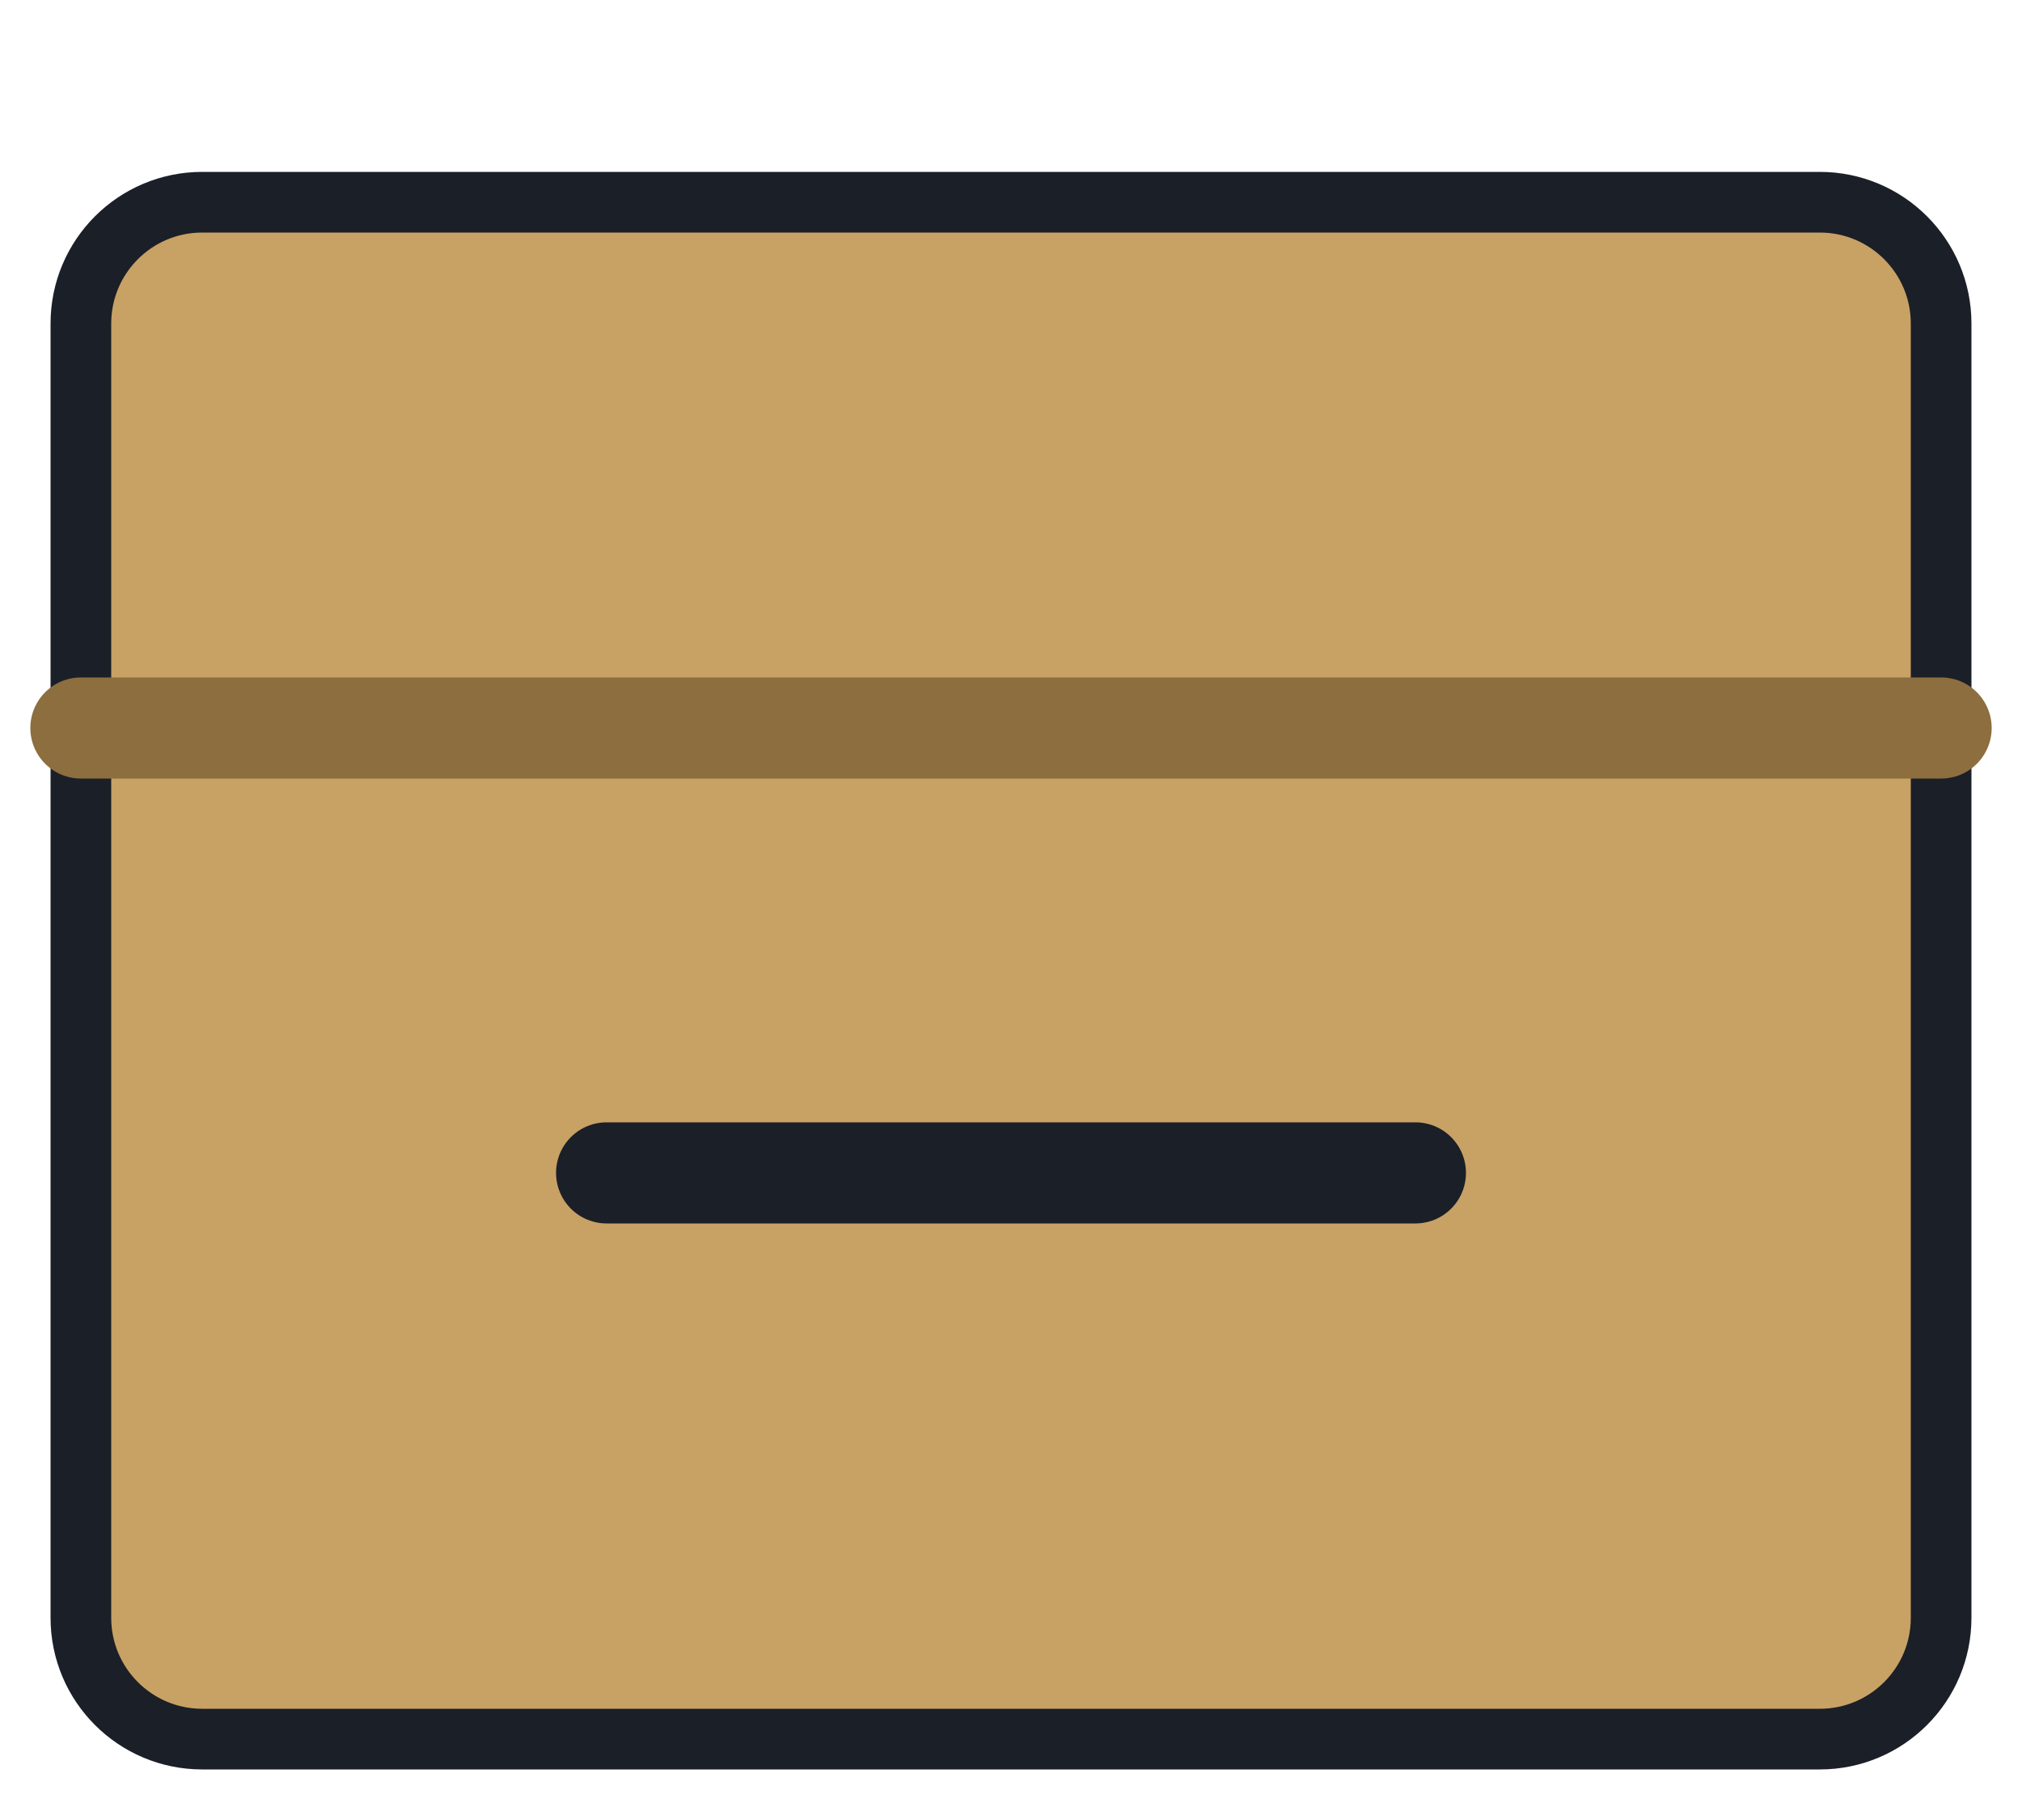
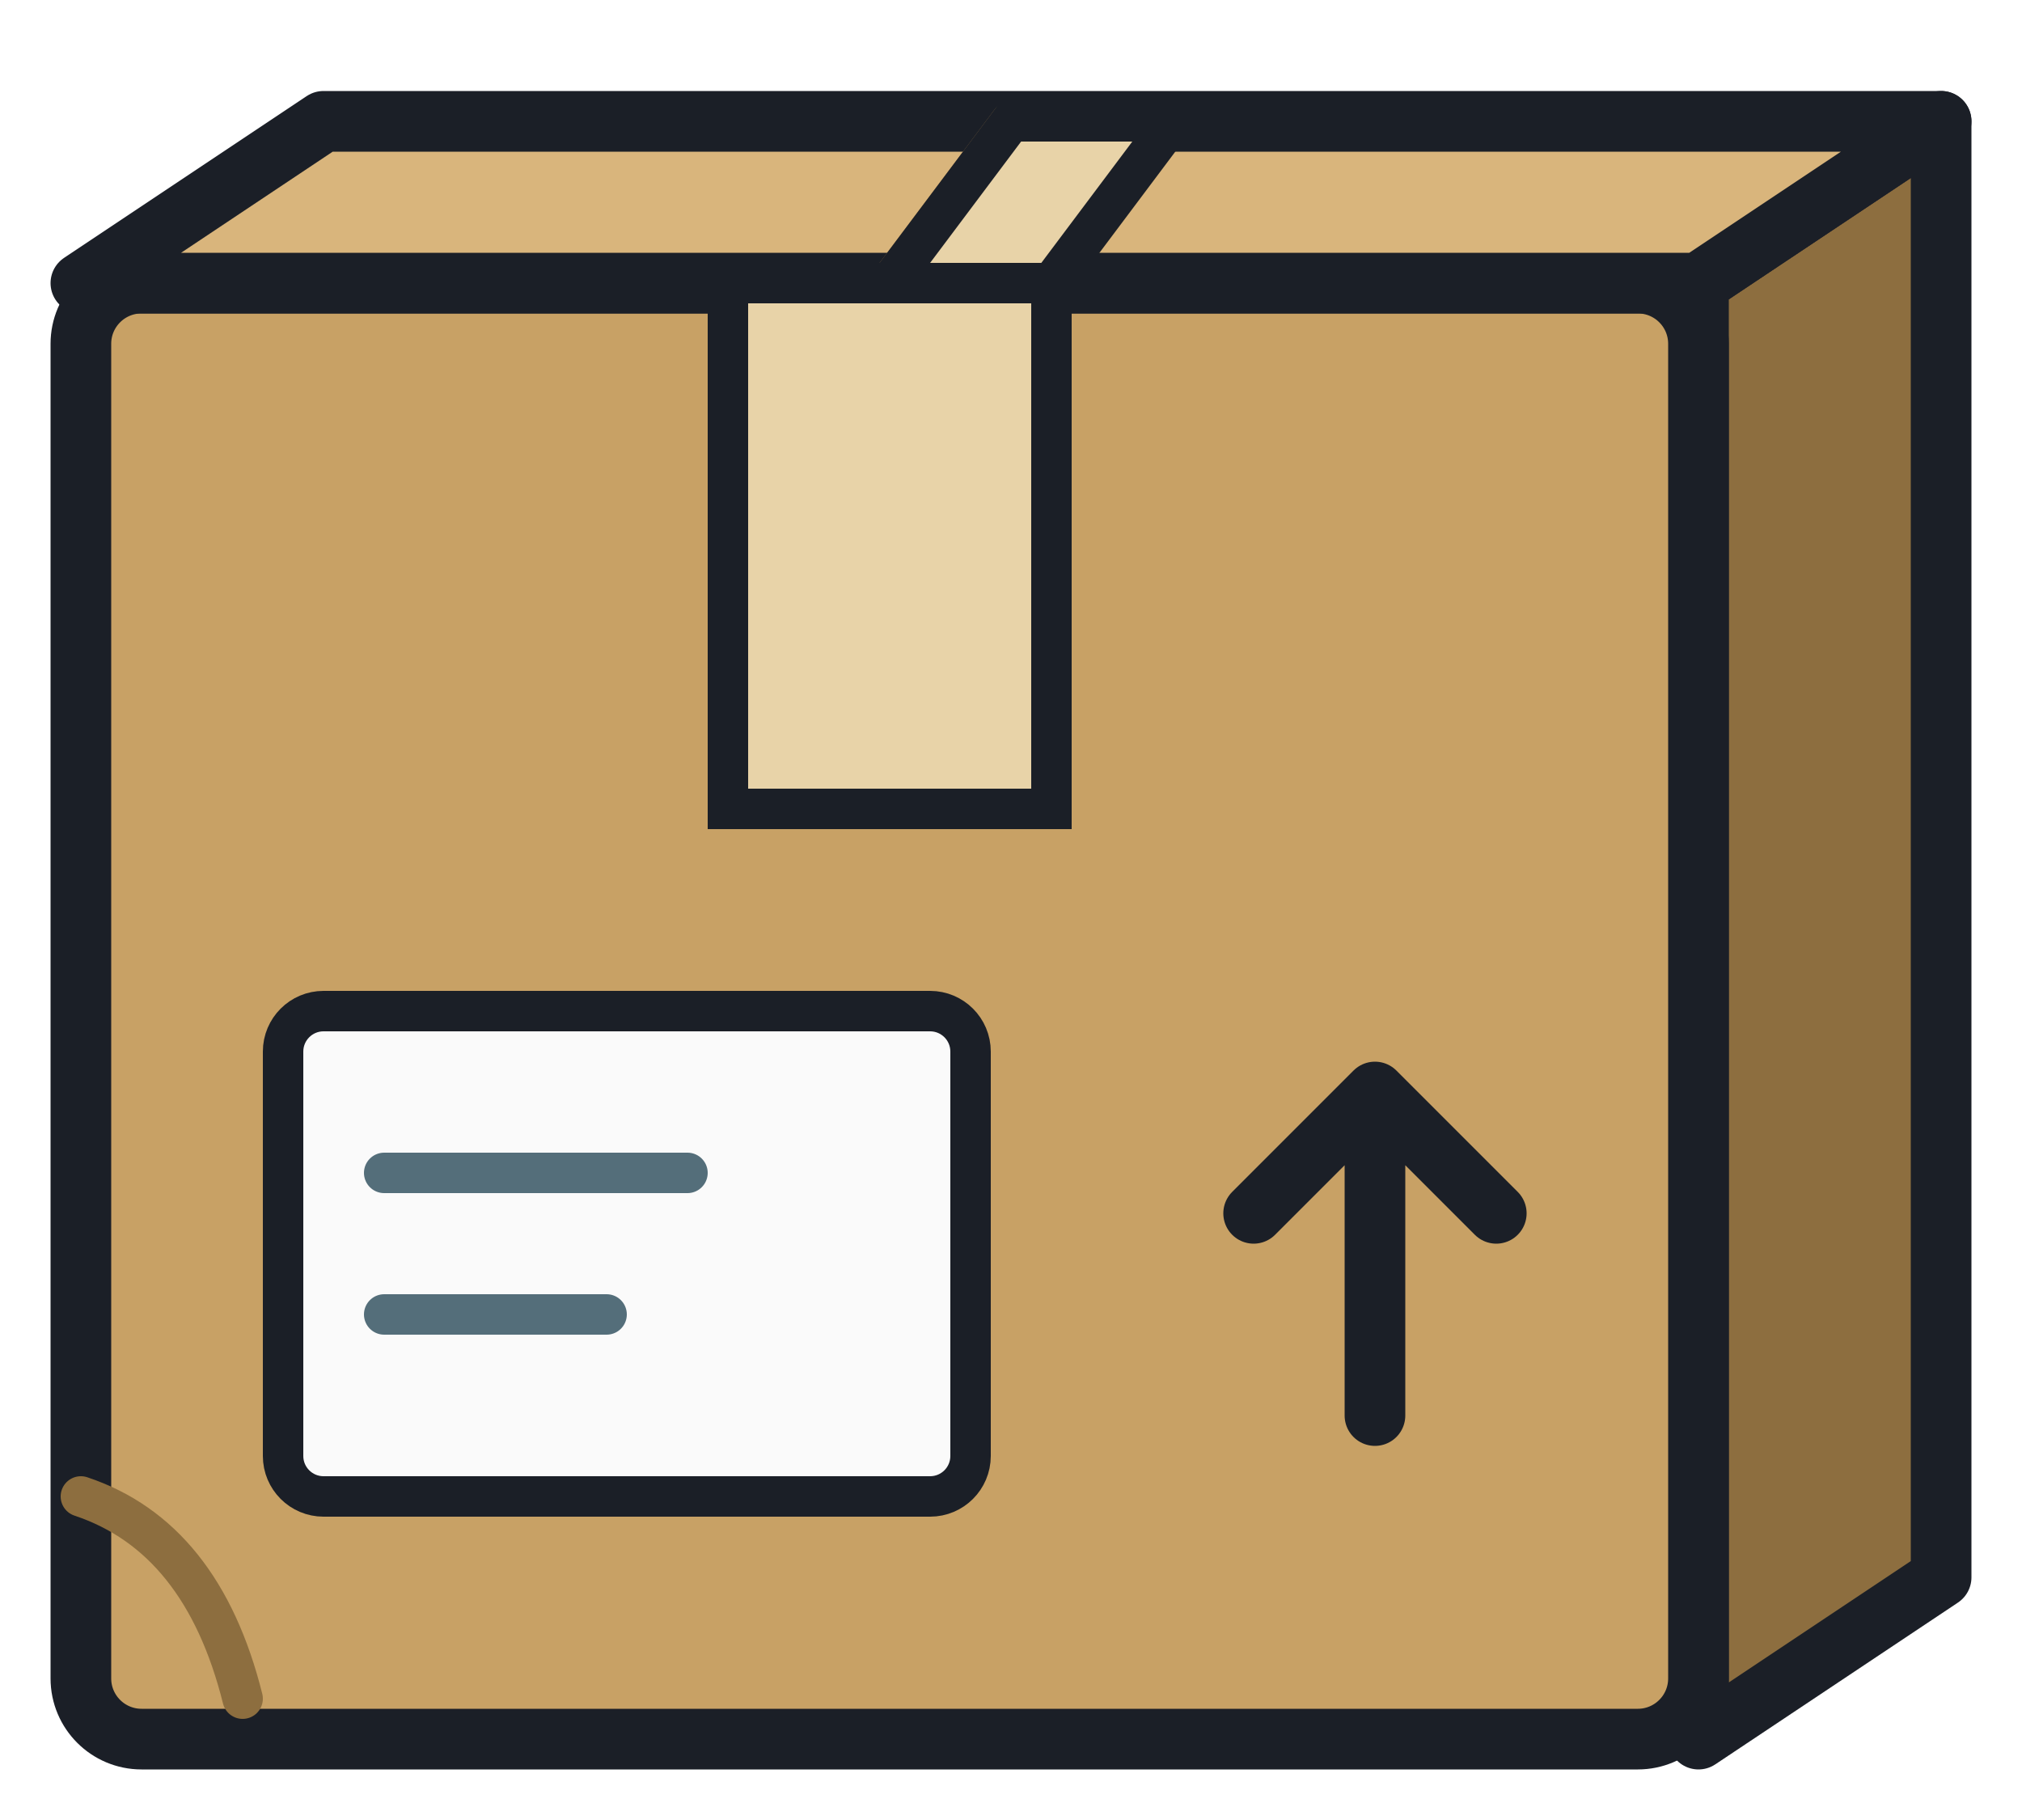
<svg xmlns="http://www.w3.org/2000/svg" width="100" height="90" viewBox="0 0 100 90">
-   <rect x="4" y="10" width="92" height="76" rx="6" fill="#c8a165" stroke="#1b1f27" stroke-width="3" stroke-linejoin="round" stroke-linecap="round" />
-   <path d="M4 36 H96" fill="none" stroke="#8d6e3f" stroke-width="5" stroke-linejoin="round" stroke-linecap="round" />
-   <path d="M30 58 h40" fill="none" stroke="#1b1f27" stroke-width="5" stroke-linejoin="round" stroke-linecap="round" />
+   <polygon points="84,14 96,6 96,78 84,86" fill="#8d6e3f" stroke="#1b1f27" stroke-width="3" stroke-linejoin="round" stroke-linecap="round" />
+   <rect x="4" y="14" width="80" height="72" rx="3" fill="#c8a165" stroke="#1b1f27" stroke-width="3" stroke-linejoin="round" stroke-linecap="round" />
+   <polygon points="4,14 16,6 96,6 84,14" fill="#d9b57c" stroke="#1b1f27" stroke-width="3" stroke-linejoin="round" stroke-linecap="round" />
+   <path d="M50 6 L44 14" fill="none" stroke="#8d6e3f" stroke-width="2" stroke-linejoin="round" stroke-linecap="round" />
+   <rect x="36" y="14" width="16" height="26" fill="#e8d3a8" stroke="#1b1f27" stroke-width="2" />
+   <polygon points="44,14 52,14 58,6 50,6" fill="#e8d3a8" stroke="#1b1f27" stroke-width="2" />
+   <rect x="14" y="50" width="34" height="24" rx="2" fill="#fafafa" stroke="#1b1f27" stroke-width="2" stroke-linejoin="round" stroke-linecap="round" />
+   <path d="M19 58 H34 M19 65 H30" fill="none" stroke="#546e7a" stroke-width="2" stroke-linejoin="round" stroke-linecap="round" />
+   <path d="M68 70 V54 M62 60 L68 54 L74 60" fill="none" stroke="#1b1f27" stroke-width="3" stroke-linejoin="round" stroke-linecap="round" />
+   <path d="M4 74 q6 2 8 10" fill="none" stroke="#8d6e3f" stroke-width="2" stroke-linejoin="round" stroke-linecap="round" />
</svg>
